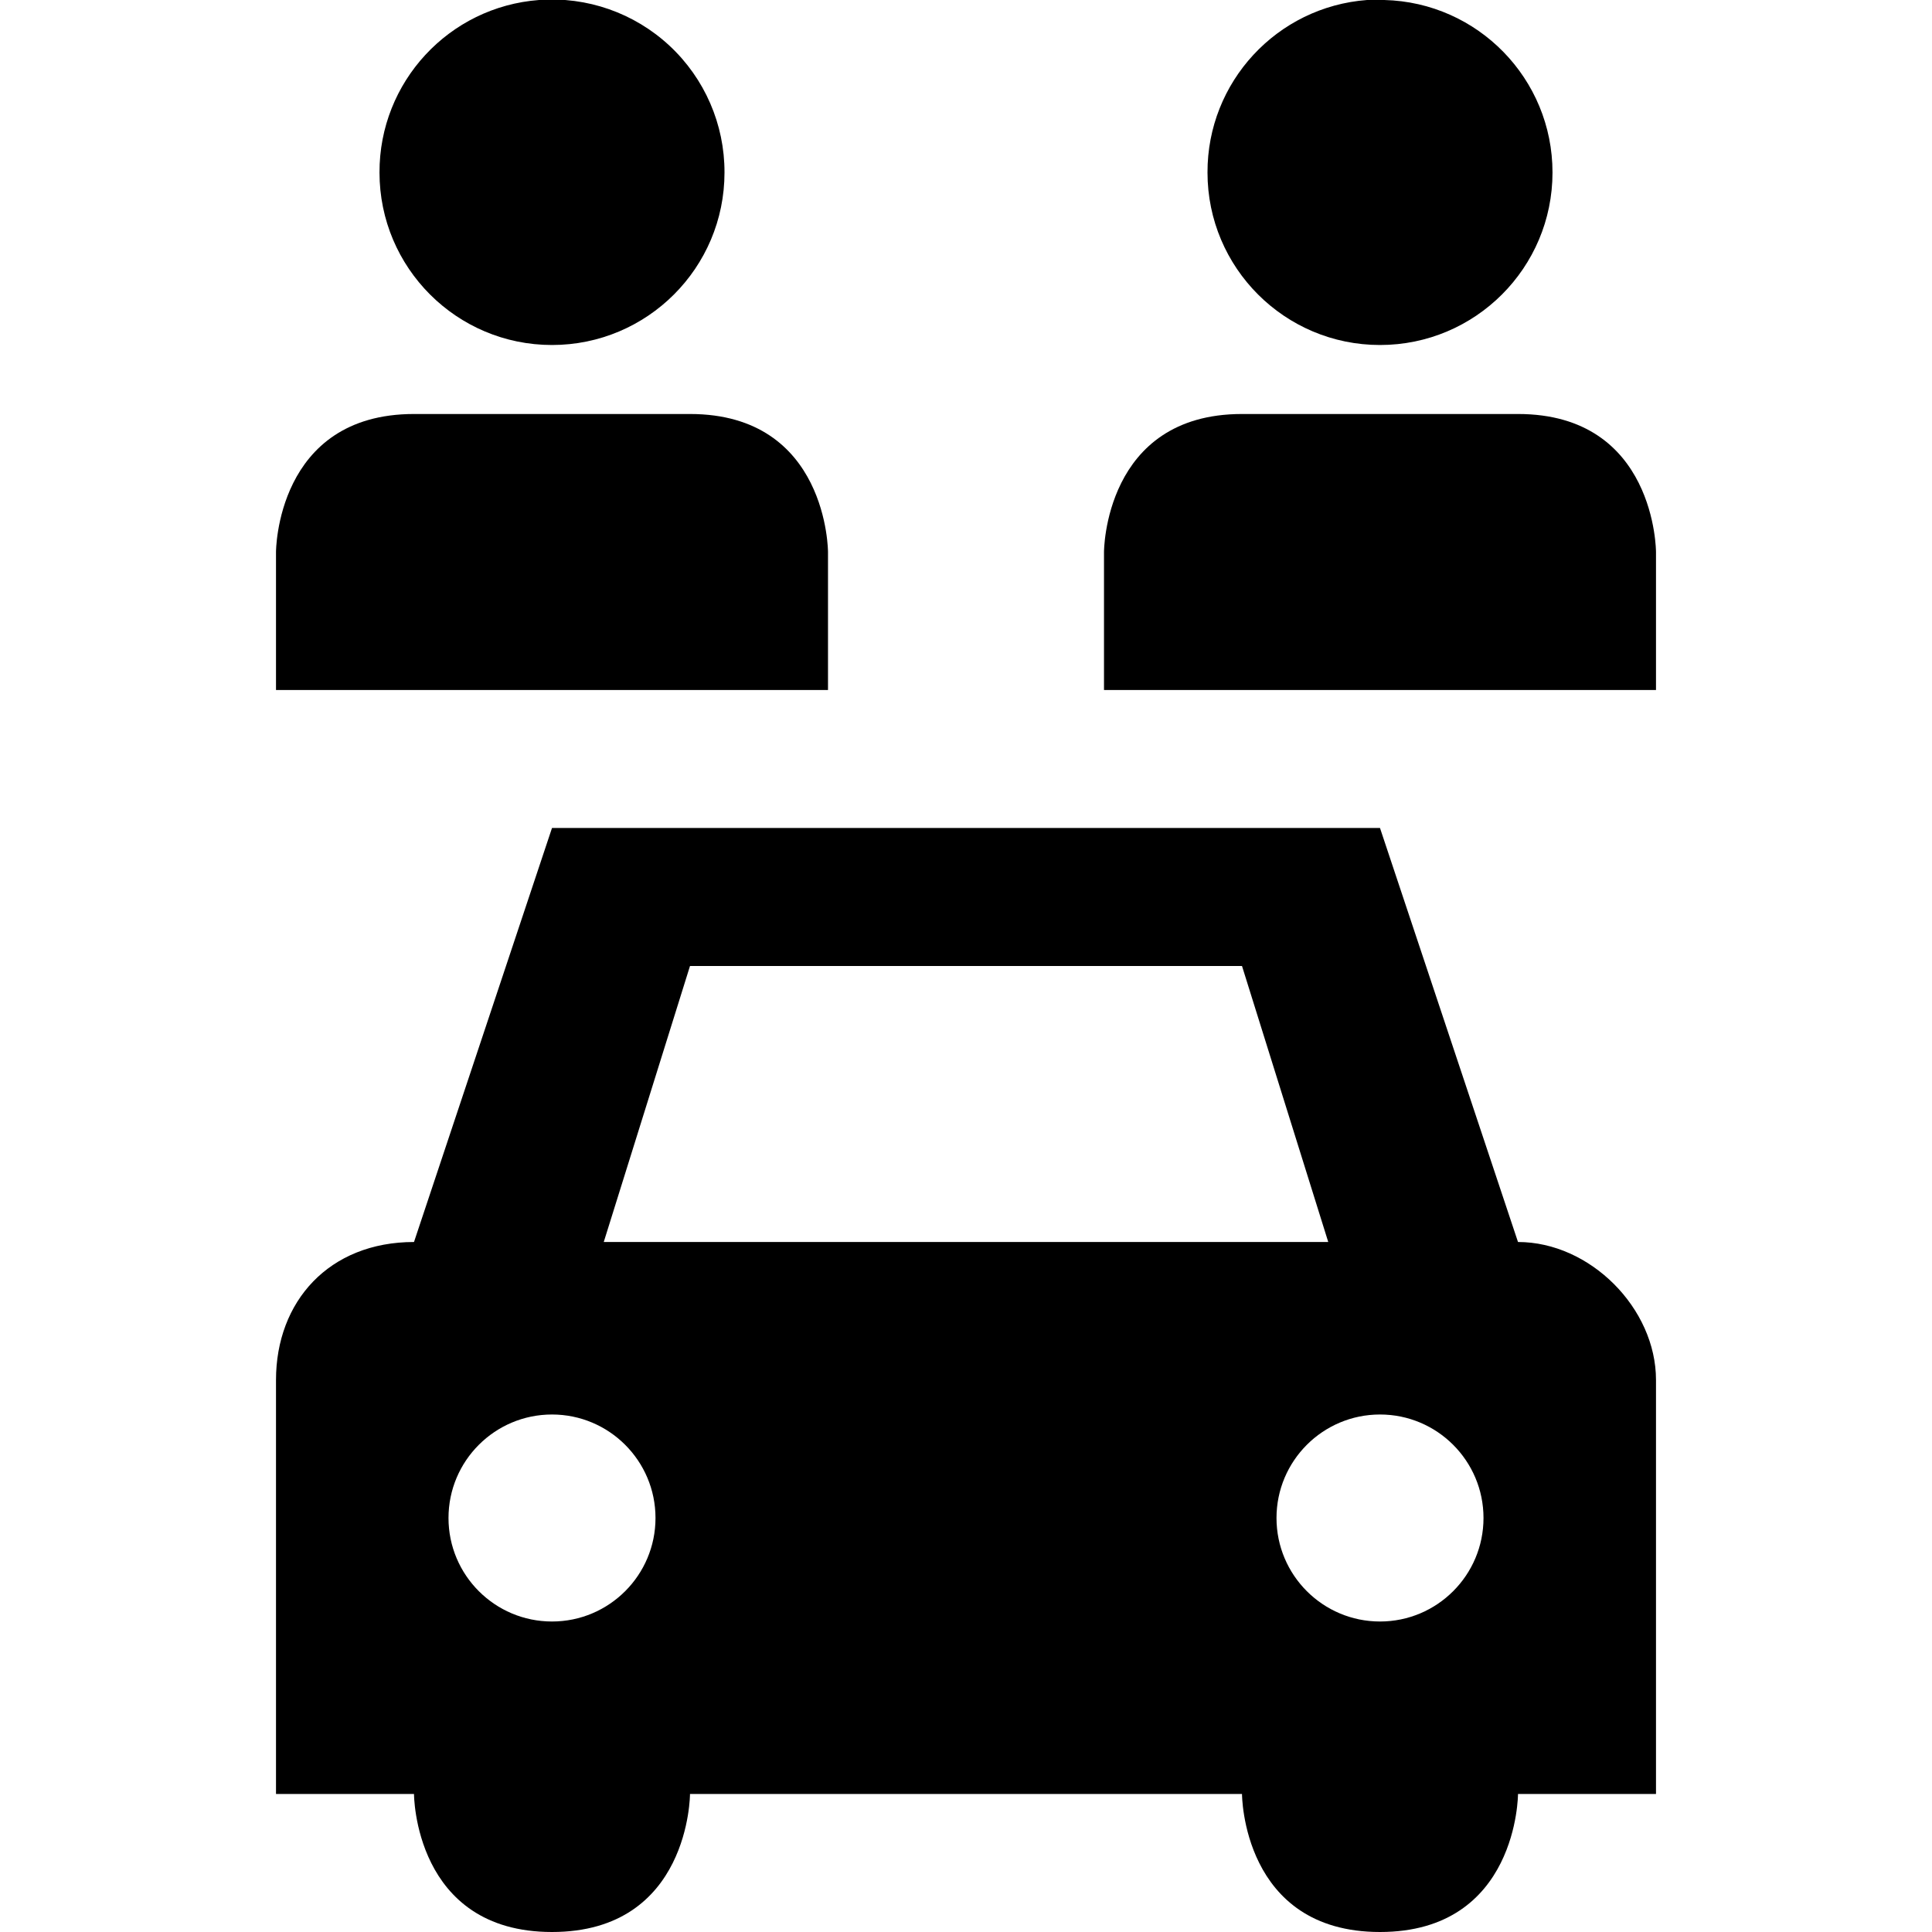
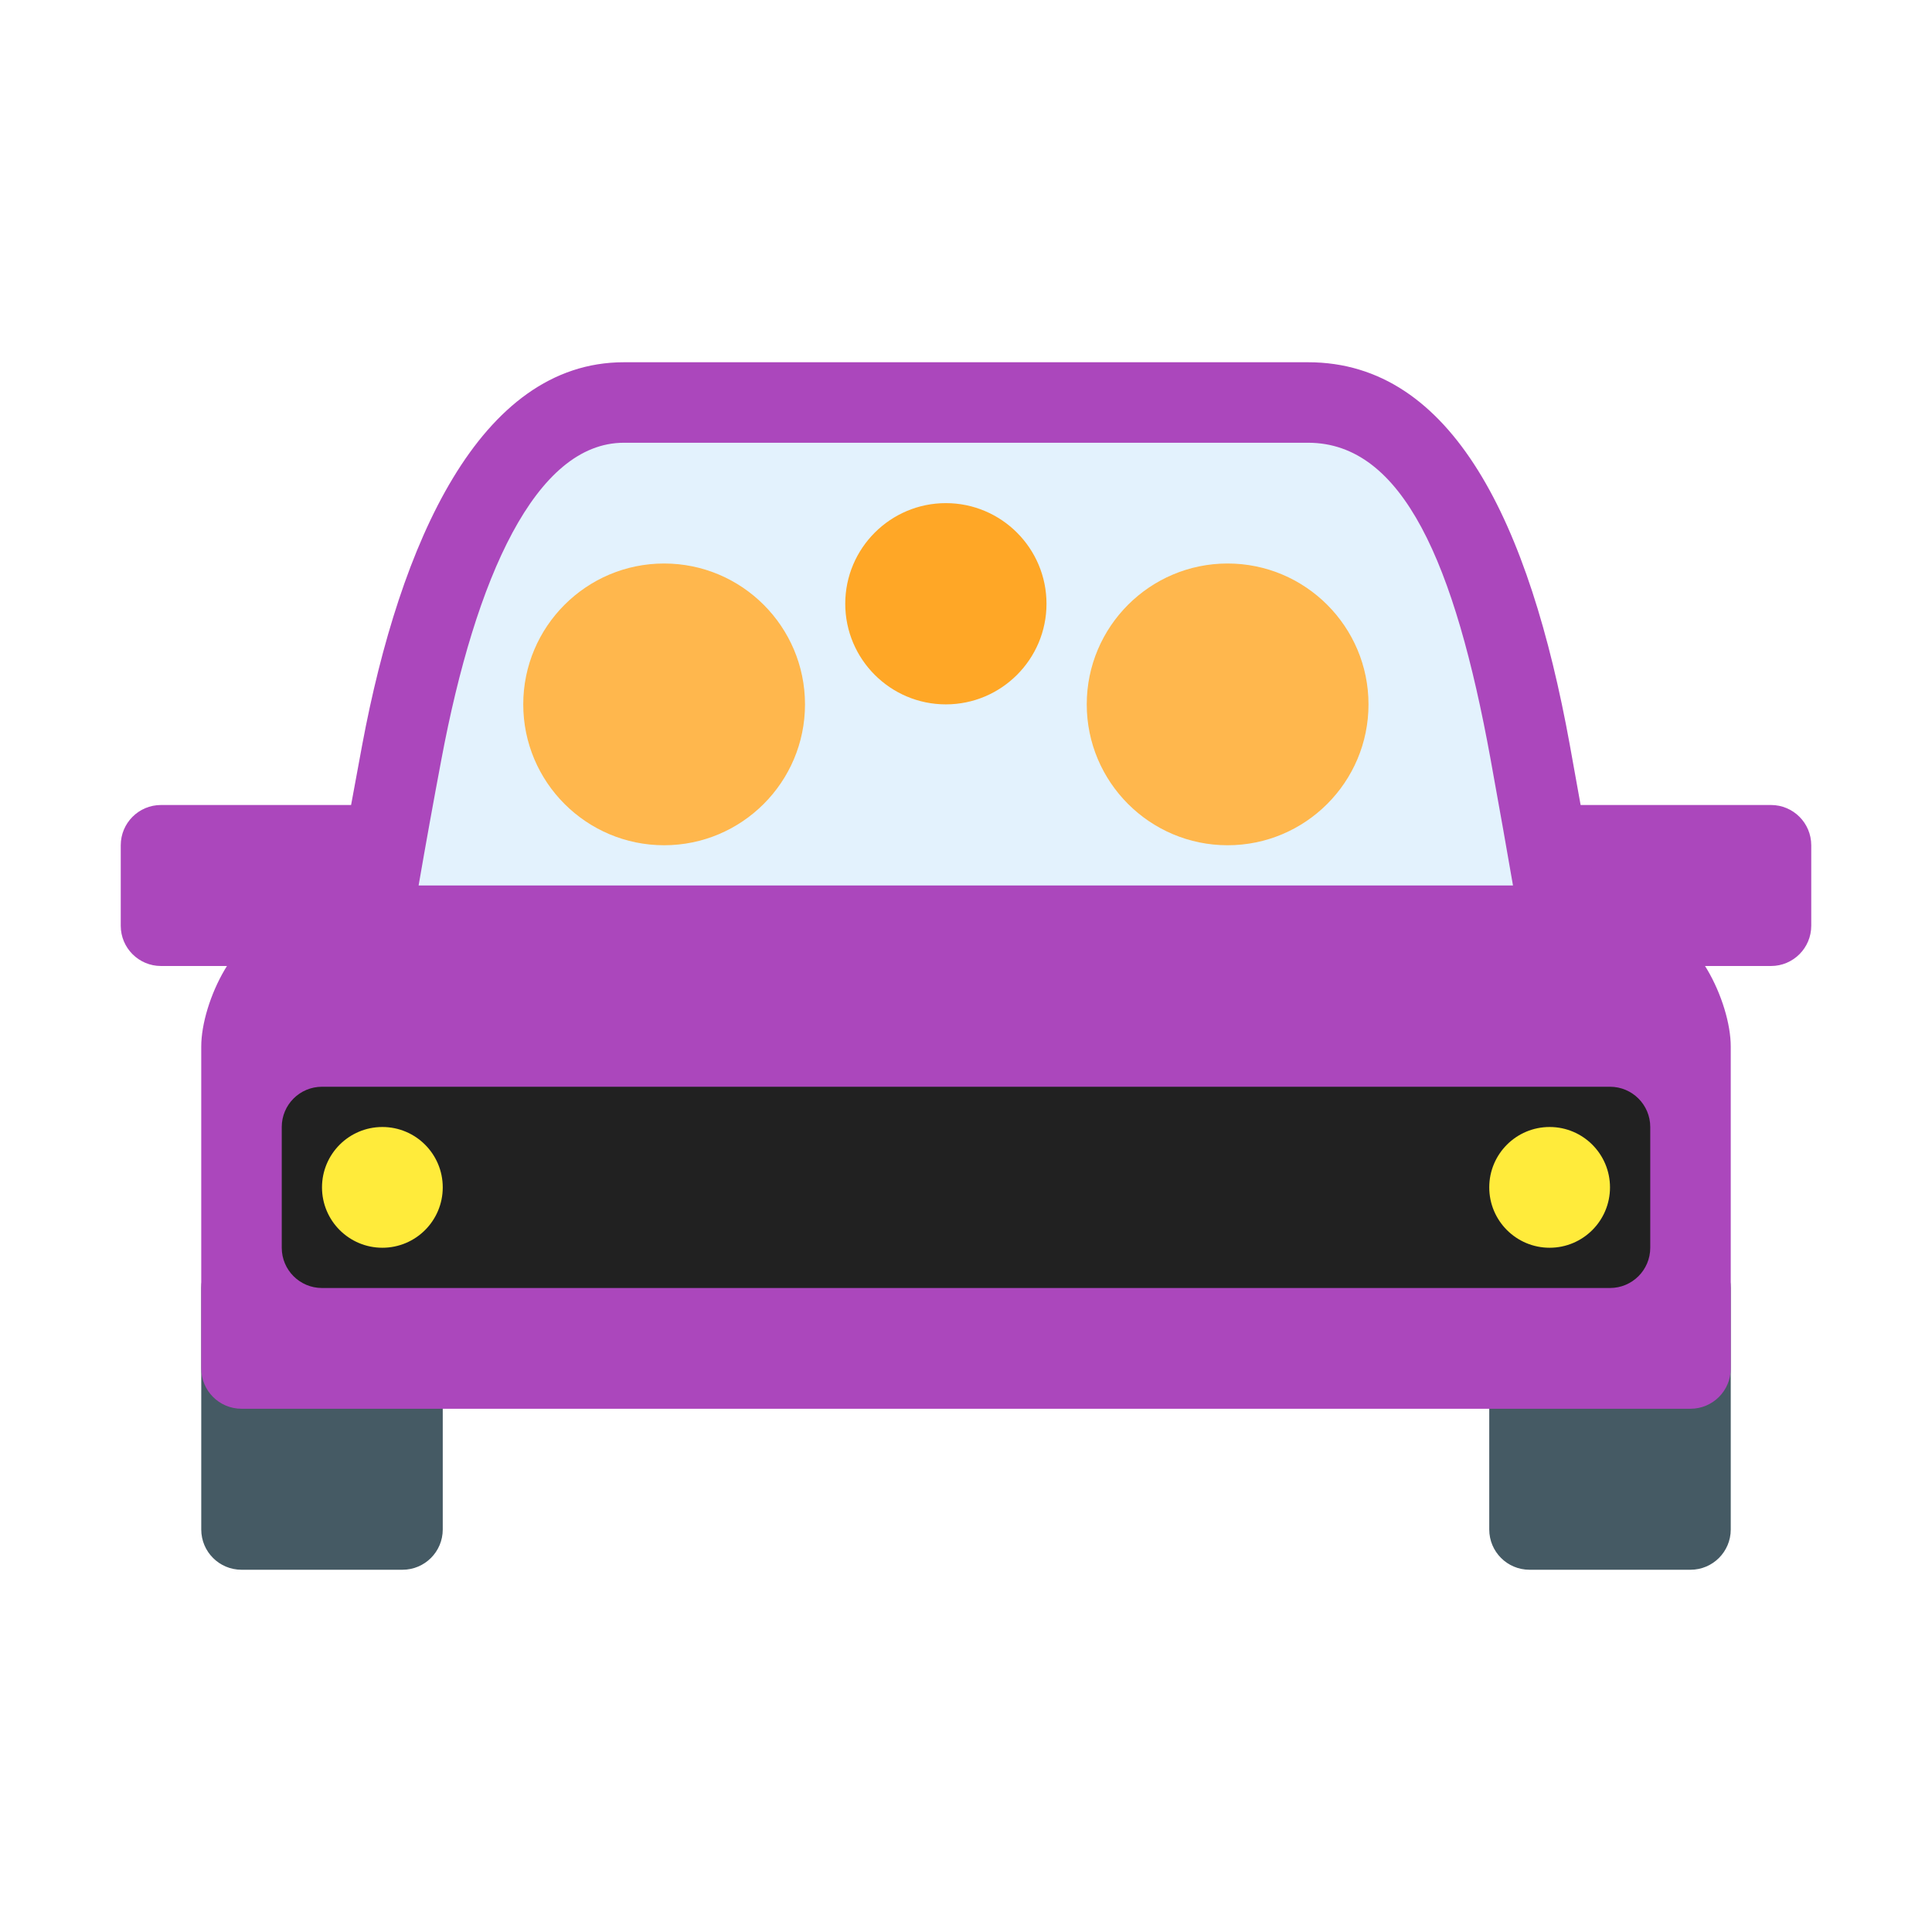
- <svg xmlns="http://www.w3.org/2000/svg" version="1.1" width="100%" height="100%" viewBox="0 0 14 14" id="svg2">
-   <defs id="defs6" />
-   <rect width="14" height="14" x="0" y="0" id="canvas" style="fill:none;stroke:none;visibility:hidden" />
-   <path d="M 3.906,0 A 1.25,1.25 0 0 0 2.75,1.25 1.25,1.25 0 0 0 5.25,1.25 1.25,1.25 0 0 0 3.906,0 z m 6,0 A 1.25,1.25 0 0 0 8.75,1.25 a 1.25,1.25 0 0 0 2.5,0 A 1.25,1.25 0 0 0 10.031,0 1.25,1.25 0 0 0 10,0 1.25,1.25 0 0 0 9.906,0 z M 3,3 C 2,3 2,4 2,4 L 2,5 6,5 6,4 C 6,4 6,3 5,3 L 3,3 z M 9,3 C 8,3 8,4 8,4 l 0,1 4,0 0,-1 C 12,4 12,3 11,3 L 9,3 z M 4,6 3,9 C 2.384,9 2,9.431 2,10 l 0,3 1,0 c 0,0 0,1 1,1 1,0 1,-1 1,-1 l 4,0 c 0,0 0,1 1,1 1,0 1,-1 1,-1 l 1,0 0,-3 C 12,9.479 11.521,9 11,9 L 10,6 4,6 z M 5,7 9,7 9.625,9 4.375,9 5,7 z m -1,3.25 c 0.414,0 0.75,0.336 0.75,0.75 0,0.414 -0.336,0.75 -0.75,0.75 -0.414,0 -0.75,-0.336 -0.75,-0.75 0,-0.414 0.336,-0.75 0.75,-0.75 z m 6,0 c 0.414,0 0.75,0.336 0.75,0.75 0,0.414 -0.336,0.75 -0.75,0.75 -0.414,0 -0.75,-0.336 -0.75,-0.75 0,-0.414 0.336,-0.75 0.75,-0.75 z" id="shared-car" style="fill:#000000;stroke:none" />
+ <svg xmlns="http://www.w3.org/2000/svg" width="800px" height="800px" viewBox="0 0 1024 1024" class="icon" version="1.1">
+   <path d="M234.667 682.667a21.333 21.333 0 0 0-21.333-21.333H128a21.333 21.333 0 0 0-21.333 21.333v128a21.333 21.333 0 0 0 21.333 21.333h85.333a21.333 21.333 0 0 0 21.333-21.333v-128zM917.333 682.667a21.333 21.333 0 0 0-21.333-21.333h-85.333a21.333 21.333 0 0 0-21.333 21.333v128a21.333 21.333 0 0 0 21.333 21.333h85.333a21.333 21.333 0 0 0 21.333-21.333v-128z" fill="#455A64" />
+   <path d="M938.667 426.667H85.333a21.333 21.333 0 0 0-21.333 21.333v42.667a21.333 21.333 0 0 0 21.333 21.333h853.333a21.333 21.333 0 0 0 21.333-21.333v-42.667a21.333 21.333 0 0 0-21.333-21.333z" fill="#AB47BC" />
+   <path d="M874.667 490.667l-42.667-21.227C824.875 469.376 199.083 469.333 192 469.333l-42.667 21.333c-23.552 0-42.667 40.448-42.667 64v170.667a21.333 21.333 0 0 0 21.333 21.333h768a21.333 21.333 0 0 0 21.333-21.333v-170.667c0-23.552-19.115-64-42.667-64z" fill="#AB47BC" />
+   <path d="M848.768 490.709c-3.051-18.944-8.171-48.704-16.768-96.043C810.667 277.333 769.92 192 693.333 192h-362.667c-76.587 0-118.677 96-138.667 202.667-8.704 46.421-13.867 76.651-16.917 96.043h673.685z" fill="#AB47BC" />
+   <path d="M874.667 661.333a21.333 21.333 0 0 1-21.333 21.333H170.667a21.333 21.333 0 0 1-21.333-21.333v-64a21.333 21.333 0 0 1 21.333-21.333h682.667a21.333 21.333 0 0 1 21.333 21.333v64z" fill="#212121" />
+   <path d="M202.667 629.333m-32 0a32 32 0 1 0 64 0 32 32 0 1 0-64 0Z" fill="#FFEB3B" />
+   <path d="M821.333 629.333m-32 0a32 32 0 1 0 64 0 32 32 0 1 0-64 0Z" fill="#FFEB3B" />
+   <path d="M790.016 402.283C771.157 298.667 743.552 234.667 693.333 234.667h-362.667c-46.677 0-78.613 71.232-96.725 167.872A4333.76 4333.76 0 0 0 221.867 469.333h580.053c-2.901-16.917-6.763-38.699-11.904-67.051z" fill="#E3F2FD" />
+   <path d="M352 448c-41.173 0-74.667-33.451-74.667-74.667s33.493-74.667 74.667-74.667 74.667 33.451 74.667 74.667-33.493 74.667-74.667 74.667M650.667 448c-41.173 0-74.667-33.451-74.667-74.667s33.493-74.667 74.667-74.667 74.667 33.451 74.667 74.667-33.493 74.667-74.667 74.667" fill="#FFB74D" />
+   <path d="M501.333 373.333c-29.397 0-53.333-23.915-53.333-53.333s23.936-53.333 53.333-53.333S554.667 290.581 554.667 320s-23.936 53.333-53.333 53.333" fill="#FFA726" />
</svg>
